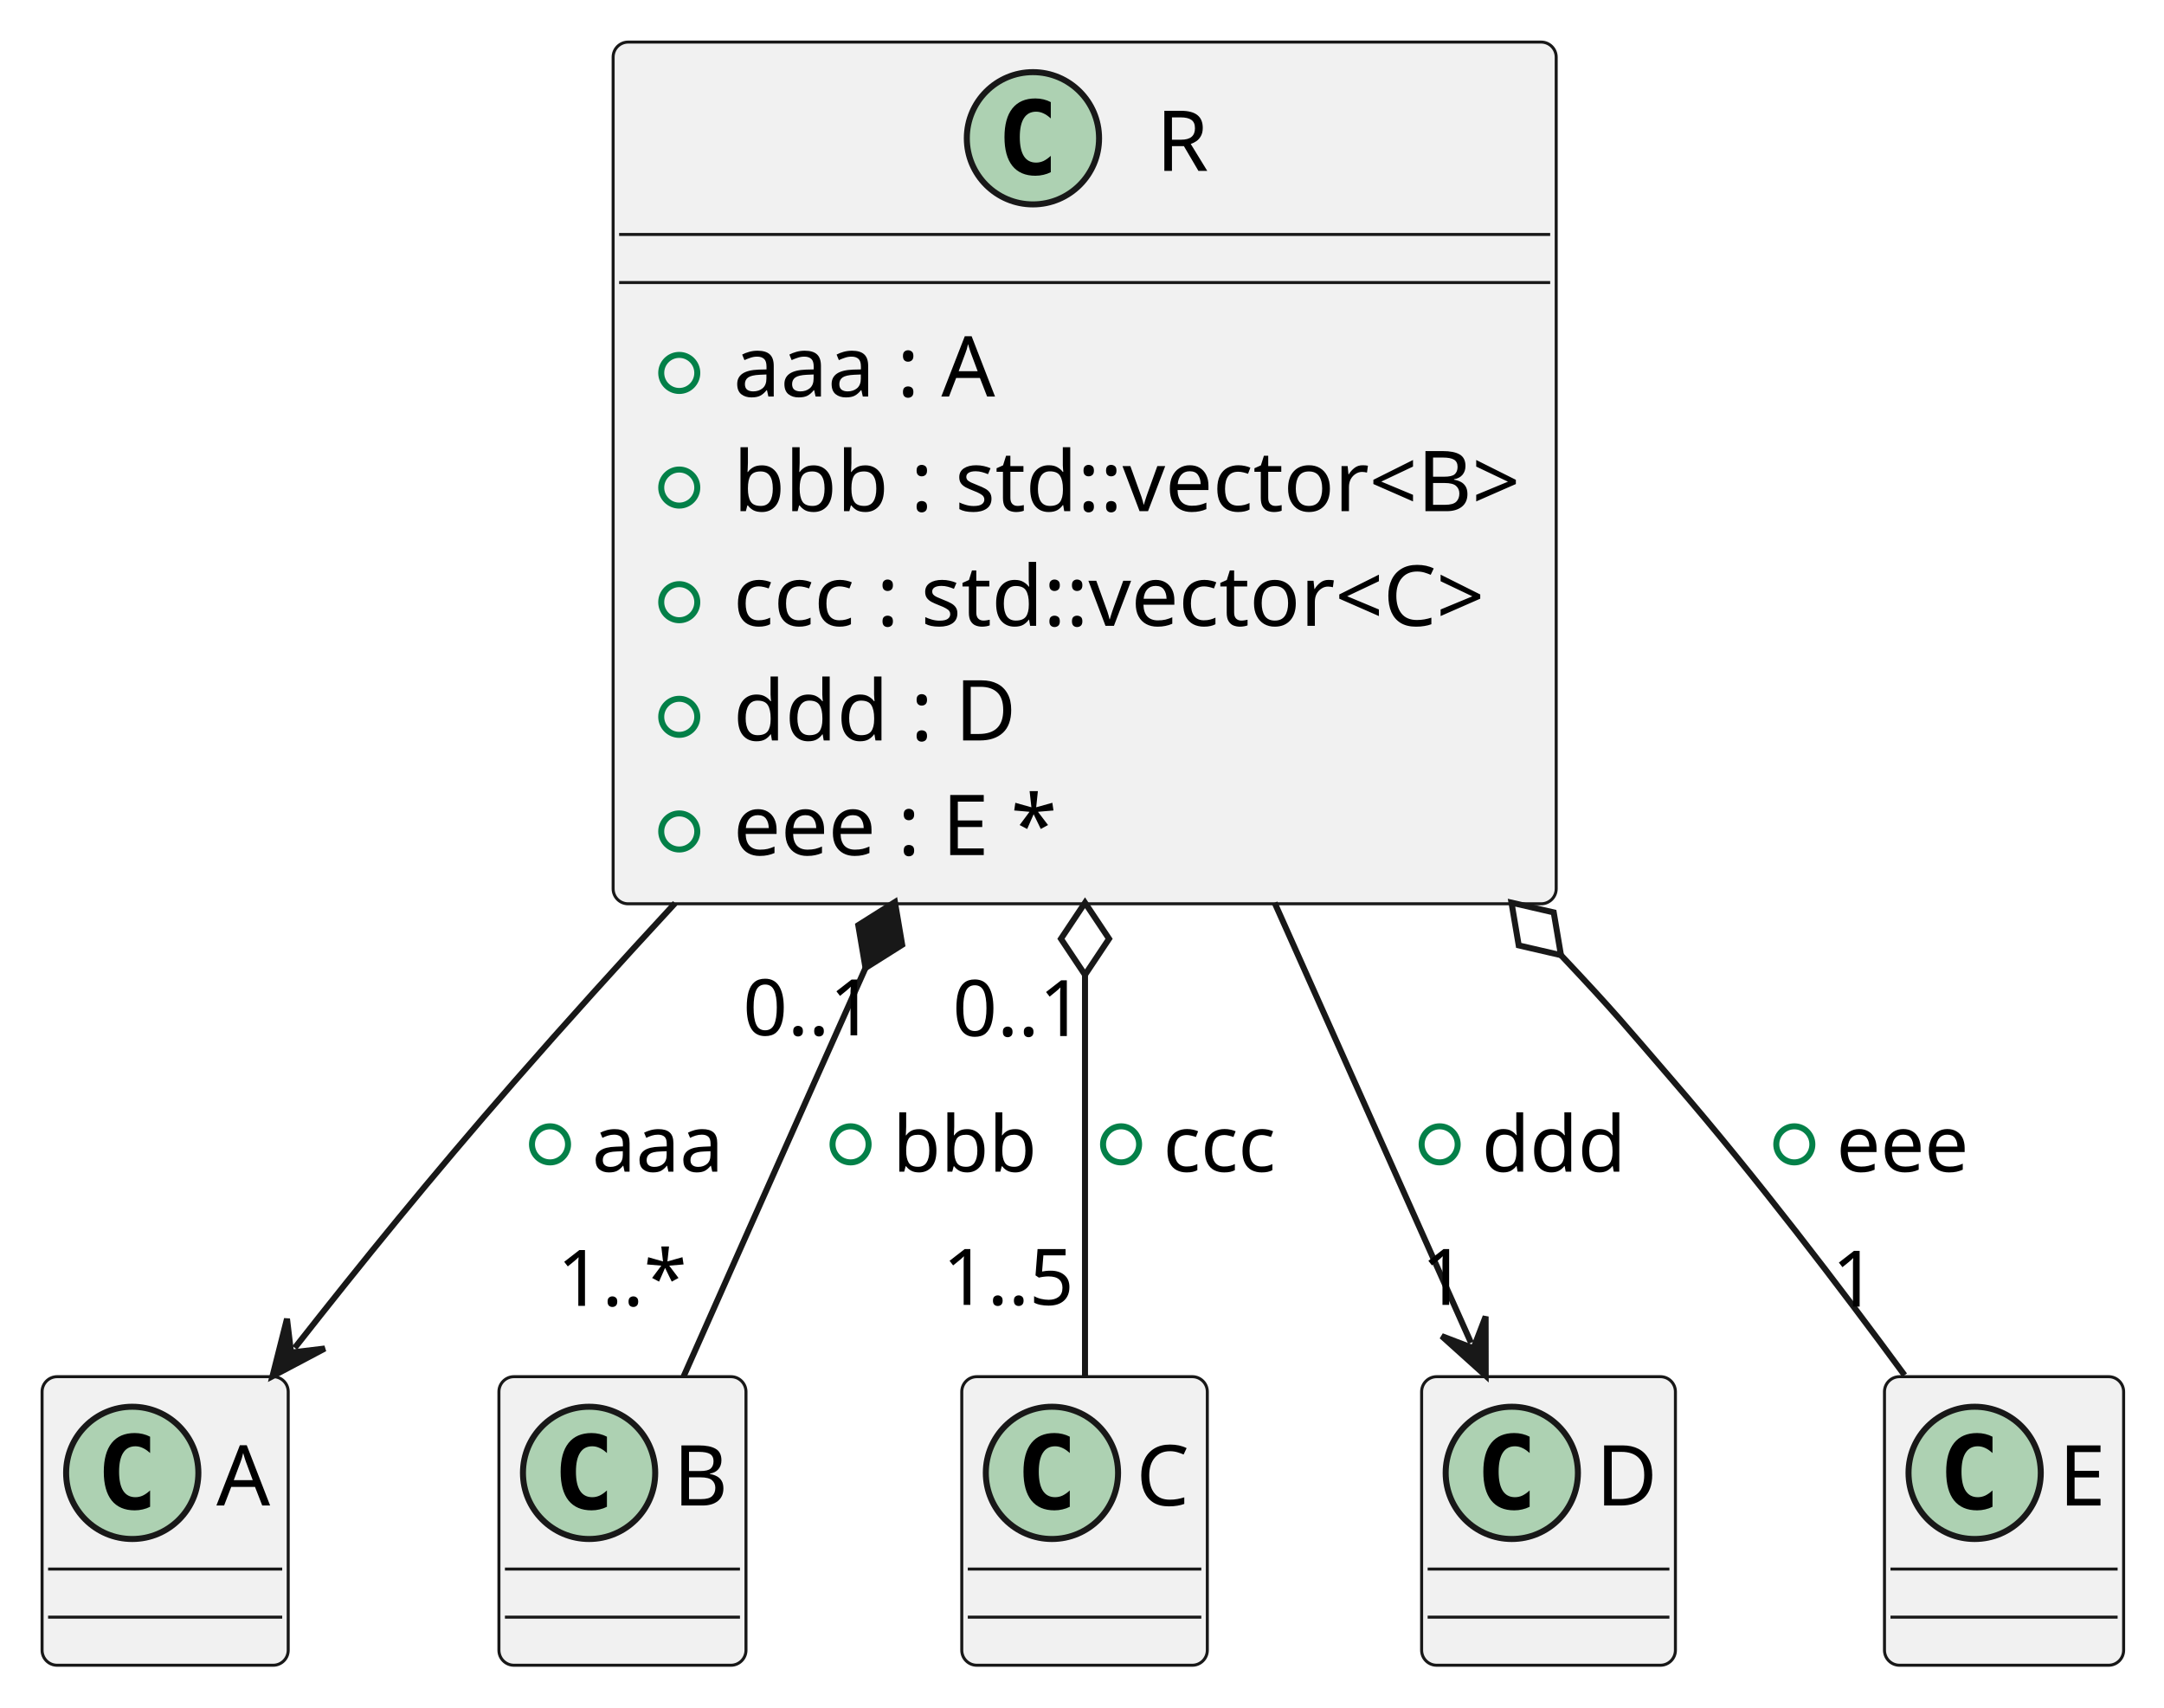
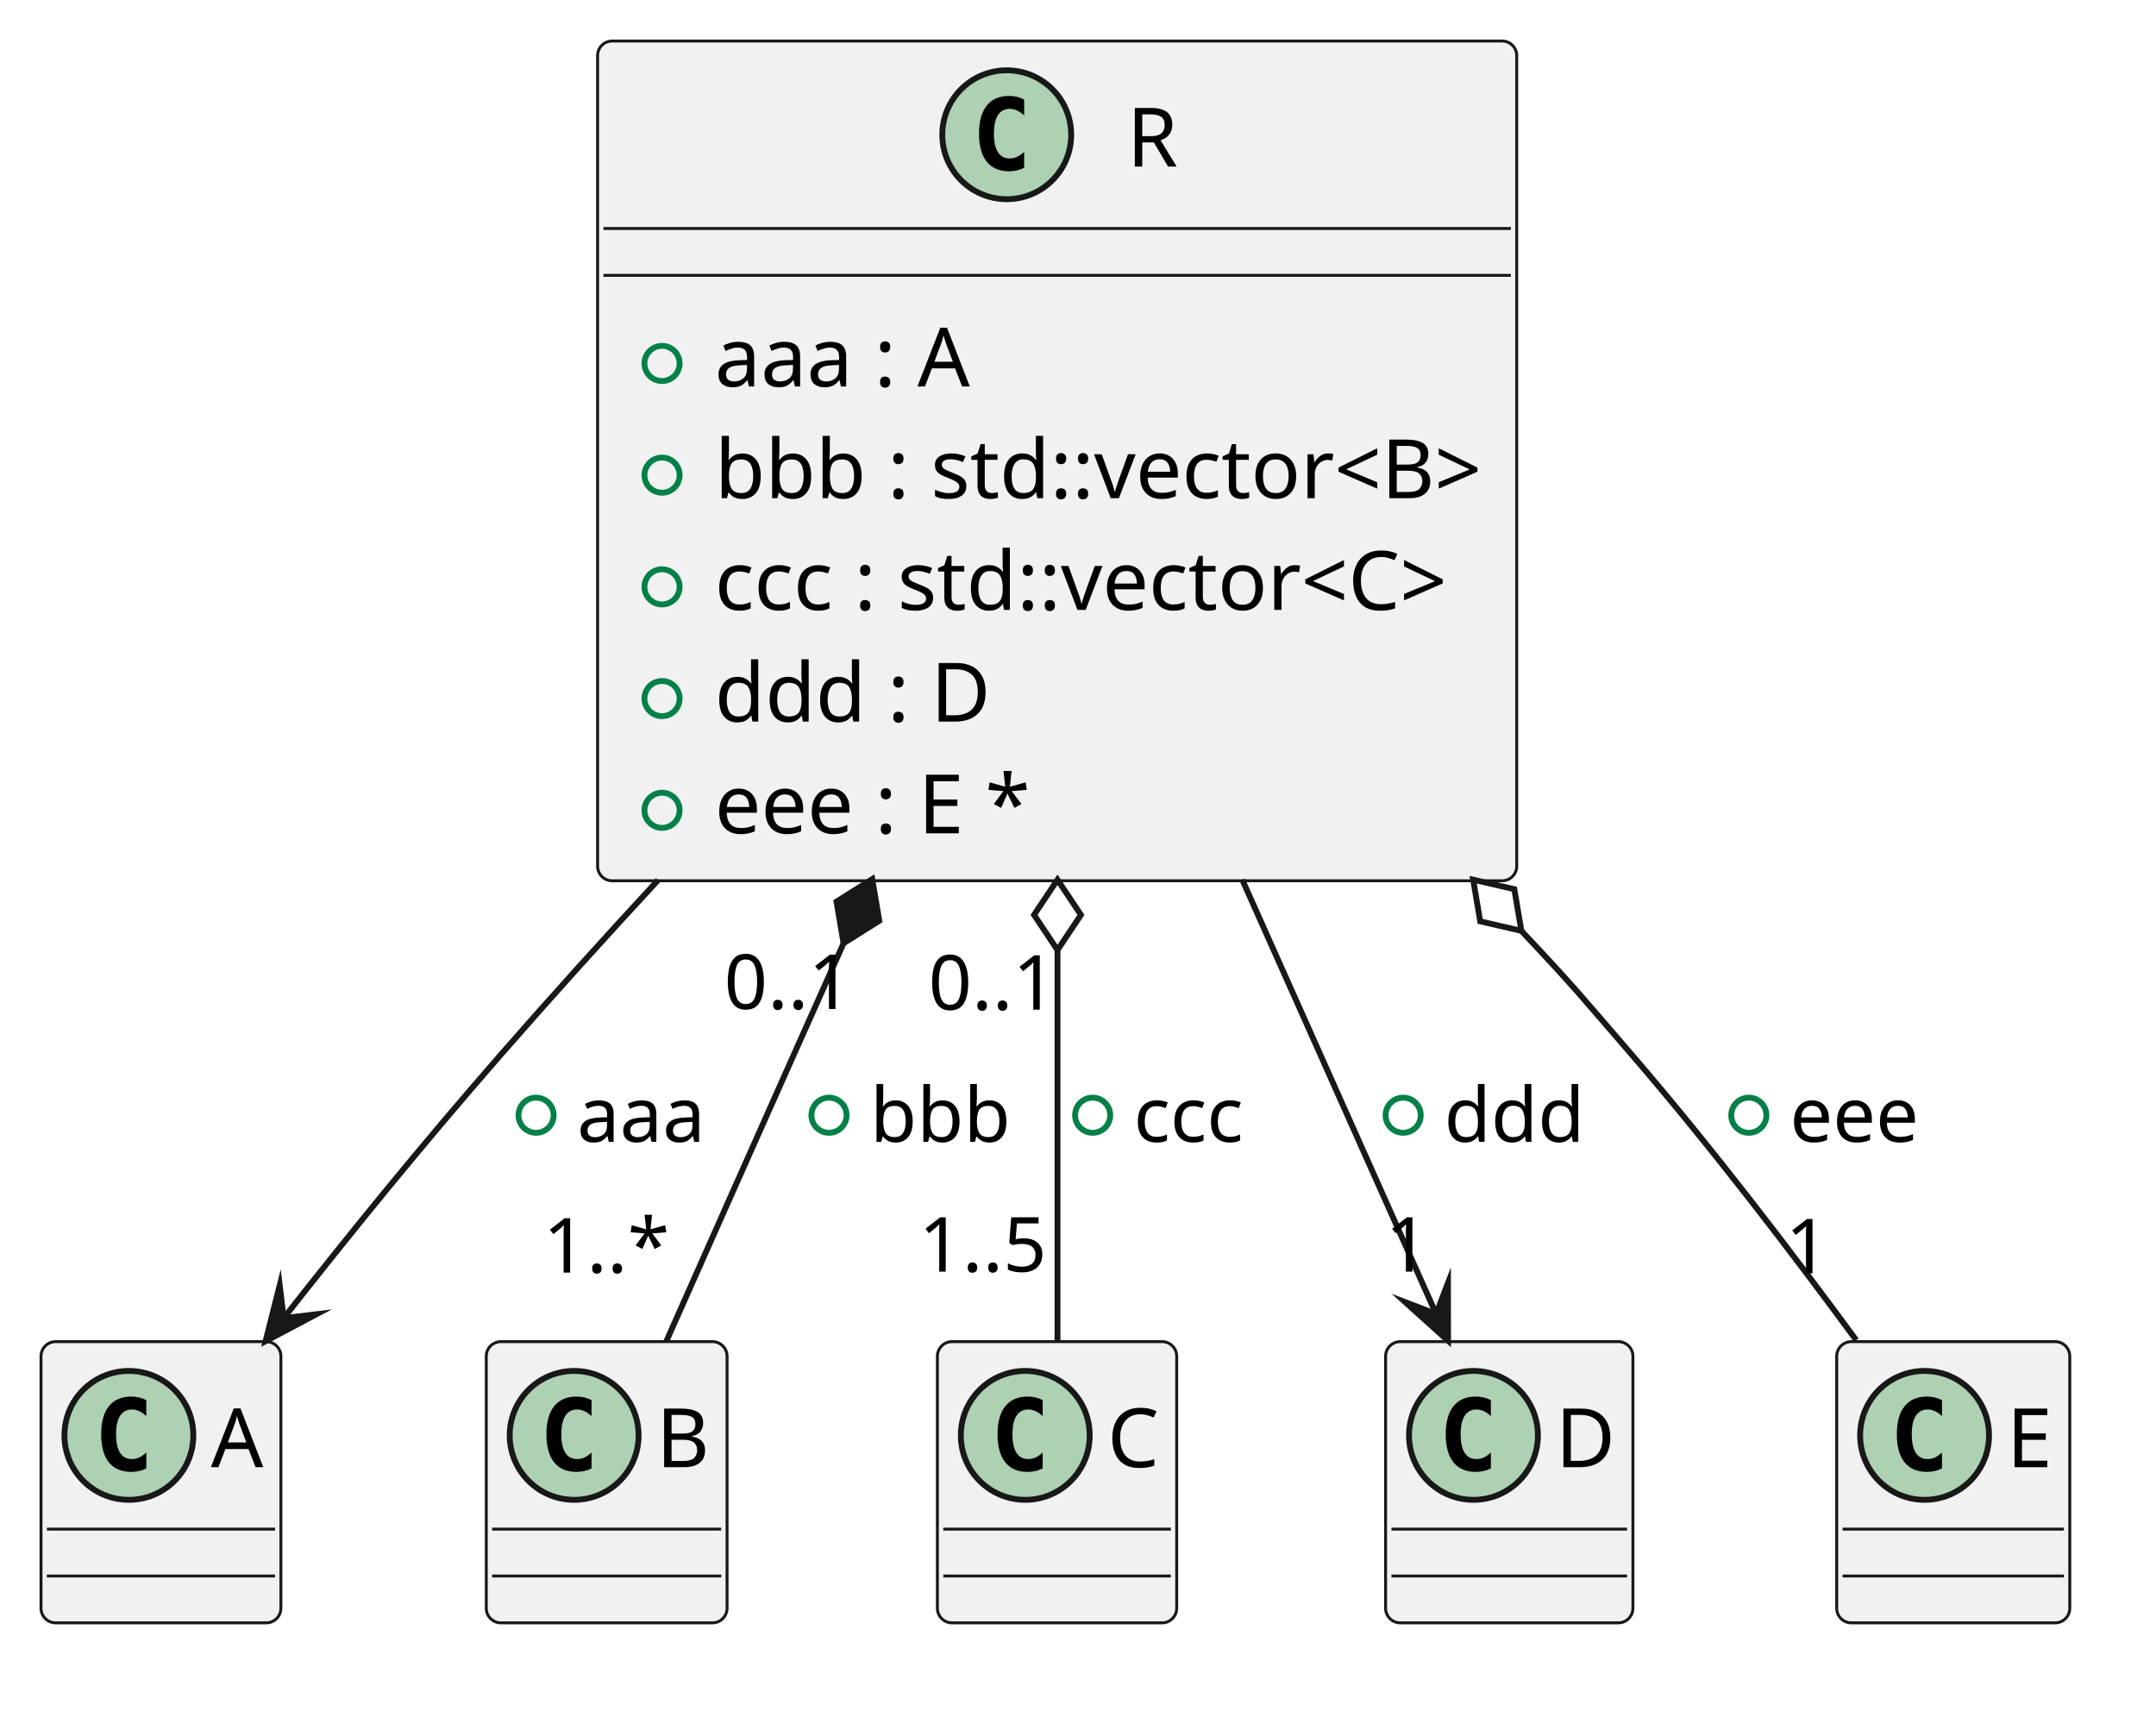
- <svg xmlns="http://www.w3.org/2000/svg" contentStyleType="text/css" data-diagram-type="CLASS" height="284px" preserveAspectRatio="none" style="width:360px;height:284px;background:#FFFFFF;" version="1.1" viewBox="0 0 360 284" width="360px" zoomAndPan="magnify">
+ <svg xmlns="http://www.w3.org/2000/svg" contentStyleType="text/css" data-diagram-type="CLASS" height="292px" preserveAspectRatio="none" style="width:368px;height:292px;background:#FFFFFF;" version="1.1" viewBox="0 0 368 292" width="368px" zoomAndPan="magnify">
  <defs>
    <style type="text/css">a:hover { text-decoration: underline; }</style>
  </defs>
  <g>
-     <g class="entity" data-entity="C_0000518155878140115392" data-source-line="1" data-uid="ent0002" id="entity_C_0000518155878140115392">
+     <g class="entity" data-qualified-name="C_0000518155878140115392" data-source-line="1" id="ent0001">
      <rect fill="#F1F1F1" height="48" rx="2.5" ry="2.5" style="stroke:#181818;stroke-width:0.5;" width="40.946" x="7" y="229" />
      <ellipse cx="22" cy="245" fill="#ADD1B2" rx="11" ry="11" style="stroke:#181818;stroke-width:1;" />
      <path d="M24.969,250.641 Q24.391,250.938 23.75,251.078 Q23.109,251.234 22.406,251.234 Q19.906,251.234 18.578,249.594 Q17.266,247.938 17.266,244.812 Q17.266,241.688 18.578,240.031 Q19.906,238.375 22.406,238.375 Q23.109,238.375 23.75,238.531 Q24.406,238.688 24.969,238.984 L24.969,241.703 Q24.344,241.125 23.75,240.859 Q23.156,240.578 22.531,240.578 Q21.188,240.578 20.5,241.656 Q19.812,242.719 19.812,244.812 Q19.812,246.906 20.5,247.984 Q21.188,249.047 22.531,249.047 Q23.156,249.047 23.75,248.781 Q24.344,248.5 24.969,247.922 L24.969,250.641 Z " fill="#000000" />
      <text fill="#000000" font-family="sans-serif" font-size="14" lengthAdjust="spacing" textLength="8.946" x="36" y="250.432">A</text>
      <line style="stroke:#181818;stroke-width:0.5;" x1="8" x2="46.946" y1="261" y2="261" />
      <line style="stroke:#181818;stroke-width:0.5;" x1="8" x2="46.946" y1="269" y2="269" />
    </g>
-     <g class="entity" data-entity="C_0001255385584849778459" data-source-line="5" data-uid="ent0003" id="entity_C_0001255385584849778459">
+     <g class="entity" data-qualified-name="C_0001255385584849778459" data-source-line="5" id="ent0002">
      <rect fill="#F1F1F1" height="48" rx="2.5" ry="2.5" style="stroke:#181818;stroke-width:0.5;" width="41.1" x="83" y="229" />
      <ellipse cx="98" cy="245" fill="#ADD1B2" rx="11" ry="11" style="stroke:#181818;stroke-width:1;" />
      <path d="M100.969,250.641 Q100.391,250.938 99.75,251.078 Q99.109,251.234 98.406,251.234 Q95.906,251.234 94.578,249.594 Q93.266,247.938 93.266,244.812 Q93.266,241.688 94.578,240.031 Q95.906,238.375 98.406,238.375 Q99.109,238.375 99.75,238.531 Q100.406,238.688 100.969,238.984 L100.969,241.703 Q100.344,241.125 99.75,240.859 Q99.156,240.578 98.531,240.578 Q97.188,240.578 96.5,241.656 Q95.812,242.719 95.812,244.812 Q95.812,246.906 96.5,247.984 Q97.188,249.047 98.531,249.047 Q99.156,249.047 99.75,248.781 Q100.344,248.5 100.969,247.922 L100.969,250.641 Z " fill="#000000" />
      <text fill="#000000" font-family="sans-serif" font-size="14" lengthAdjust="spacing" textLength="9.1" x="112" y="250.432">B</text>
      <line style="stroke:#181818;stroke-width:0.5;" x1="84" x2="123.1" y1="261" y2="261" />
      <line style="stroke:#181818;stroke-width:0.5;" x1="84" x2="123.1" y1="269" y2="269" />
    </g>
-     <g class="entity" data-entity="C_0013212459188461299198" data-source-line="9" data-uid="ent0004" id="entity_C_0013212459188461299198">
+     <g class="entity" data-qualified-name="C_0013212459188461299198" data-source-line="9" id="ent0003">
      <rect fill="#F1F1F1" height="48" rx="2.5" ry="2.5" style="stroke:#181818;stroke-width:0.5;" width="40.848" x="160" y="229" />
      <ellipse cx="175" cy="245" fill="#ADD1B2" rx="11" ry="11" style="stroke:#181818;stroke-width:1;" />
      <path d="M177.969,250.641 Q177.391,250.938 176.75,251.078 Q176.109,251.234 175.406,251.234 Q172.906,251.234 171.578,249.594 Q170.266,247.938 170.266,244.812 Q170.266,241.688 171.578,240.031 Q172.906,238.375 175.406,238.375 Q176.109,238.375 176.75,238.531 Q177.406,238.688 177.969,238.984 L177.969,241.703 Q177.344,241.125 176.75,240.859 Q176.156,240.578 175.531,240.578 Q174.188,240.578 173.5,241.656 Q172.812,242.719 172.812,244.812 Q172.812,246.906 173.5,247.984 Q174.188,249.047 175.531,249.047 Q176.156,249.047 176.75,248.781 Q177.344,248.5 177.969,247.922 L177.969,250.641 Z " fill="#000000" />
      <text fill="#000000" font-family="sans-serif" font-size="14" lengthAdjust="spacing" textLength="8.848" x="189" y="250.432">C</text>
      <line style="stroke:#181818;stroke-width:0.5;" x1="161" x2="199.848" y1="261" y2="261" />
      <line style="stroke:#181818;stroke-width:0.5;" x1="161" x2="199.848" y1="269" y2="269" />
    </g>
-     <g class="entity" data-entity="C_0008718248582018097265" data-source-line="13" data-uid="ent0005" id="entity_C_0008718248582018097265">
+     <g class="entity" data-qualified-name="C_0008718248582018097265" data-source-line="13" id="ent0004">
      <rect fill="#F1F1F1" height="48" rx="2.5" ry="2.5" style="stroke:#181818;stroke-width:0.5;" width="42.22" x="236.5" y="229" />
      <ellipse cx="251.5" cy="245" fill="#ADD1B2" rx="11" ry="11" style="stroke:#181818;stroke-width:1;" />
      <path d="M254.469,250.641 Q253.891,250.938 253.25,251.078 Q252.609,251.234 251.906,251.234 Q249.406,251.234 248.078,249.594 Q246.766,247.938 246.766,244.812 Q246.766,241.688 248.078,240.031 Q249.406,238.375 251.906,238.375 Q252.609,238.375 253.25,238.531 Q253.906,238.688 254.469,238.984 L254.469,241.703 Q253.844,241.125 253.25,240.859 Q252.656,240.578 252.031,240.578 Q250.688,240.578 250,241.656 Q249.312,242.719 249.312,244.812 Q249.312,246.906 250,247.984 Q250.688,249.047 252.031,249.047 Q252.656,249.047 253.25,248.781 Q253.844,248.5 254.469,247.922 L254.469,250.641 Z " fill="#000000" />
      <text fill="#000000" font-family="sans-serif" font-size="14" lengthAdjust="spacing" textLength="10.22" x="265.5" y="250.432">D</text>
      <line style="stroke:#181818;stroke-width:0.5;" x1="237.5" x2="277.72" y1="261" y2="261" />
      <line style="stroke:#181818;stroke-width:0.5;" x1="237.5" x2="277.72" y1="269" y2="269" />
    </g>
-     <g class="entity" data-entity="C_0003407717135048436859" data-source-line="17" data-uid="ent0006" id="entity_C_0003407717135048436859">
+     <g class="entity" data-qualified-name="C_0003407717135048436859" data-source-line="17" id="ent0005">
      <rect fill="#F1F1F1" height="48" rx="2.5" ry="2.5" style="stroke:#181818;stroke-width:0.5;" width="39.784" x="313.5" y="229" />
      <ellipse cx="328.5" cy="245" fill="#ADD1B2" rx="11" ry="11" style="stroke:#181818;stroke-width:1;" />
      <path d="M331.469,250.641 Q330.891,250.938 330.25,251.078 Q329.609,251.234 328.906,251.234 Q326.406,251.234 325.078,249.594 Q323.766,247.938 323.766,244.812 Q323.766,241.688 325.078,240.031 Q326.406,238.375 328.906,238.375 Q329.609,238.375 330.25,238.531 Q330.906,238.688 331.469,238.984 L331.469,241.703 Q330.844,241.125 330.25,240.859 Q329.656,240.578 329.031,240.578 Q327.688,240.578 327,241.656 Q326.312,242.719 326.312,244.812 Q326.312,246.906 327,247.984 Q327.688,249.047 329.031,249.047 Q329.656,249.047 330.25,248.781 Q330.844,248.5 331.469,247.922 L331.469,250.641 Z " fill="#000000" />
      <text fill="#000000" font-family="sans-serif" font-size="14" lengthAdjust="spacing" textLength="7.784" x="342.5" y="250.432">E</text>
      <line style="stroke:#181818;stroke-width:0.5;" x1="314.5" x2="352.284" y1="261" y2="261" />
      <line style="stroke:#181818;stroke-width:0.5;" x1="314.5" x2="352.284" y1="269" y2="269" />
    </g>
-     <g class="entity" data-entity="C_0002107749887523848735" data-source-line="21" data-uid="ent0007" id="entity_C_0002107749887523848735">
+     <g class="entity" data-qualified-name="C_0002107749887523848735" data-source-line="21" id="ent0006">
      <rect fill="#F1F1F1" height="143.34" rx="2.5" ry="2.5" style="stroke:#181818;stroke-width:0.5;" width="156.886" x="102" y="7" />
      <ellipse cx="171.839" cy="23" fill="#ADD1B2" rx="11" ry="11" style="stroke:#181818;stroke-width:1;" />
      <path d="M174.808,28.641 Q174.229,28.938 173.589,29.078 Q172.948,29.234 172.245,29.234 Q169.745,29.234 168.417,27.594 Q167.104,25.938 167.104,22.812 Q167.104,19.688 168.417,18.031 Q169.745,16.375 172.245,16.375 Q172.948,16.375 173.589,16.531 Q174.245,16.688 174.808,16.984 L174.808,19.703 Q174.183,19.125 173.589,18.859 Q172.995,18.578 172.37,18.578 Q171.026,18.578 170.339,19.656 Q169.651,20.719 169.651,22.812 Q169.651,24.906 170.339,25.984 Q171.026,27.047 172.37,27.047 Q172.995,27.047 173.589,26.781 Q174.183,26.5 174.808,25.922 L174.808,28.641 Z " fill="#000000" />
      <text fill="#000000" font-family="sans-serif" font-size="14" lengthAdjust="spacing" textLength="8.708" x="192.339" y="28.432">R</text>
      <line style="stroke:#181818;stroke-width:0.5;" x1="103" x2="257.885" y1="39" y2="39" />
      <line style="stroke:#181818;stroke-width:0.5;" x1="103" x2="257.885" y1="47" y2="47" />
-       <ellipse cx="113" cy="62.034" fill="none" rx="3" ry="3" style="stroke:#038048;stroke-width:1;" />
+       <g data-visibility-modifier="PUBLIC_FIELD">
+         <ellipse cx="113" cy="62.034" fill="none" rx="3" ry="3" style="stroke:#038048;stroke-width:1;" />
+       </g>
      <text fill="#000000" font-family="sans-serif" font-size="14" lengthAdjust="spacing" textLength="43.54" x="122" y="65.966">aaa : A</text>
-       <ellipse cx="113" cy="81.102" fill="none" rx="3" ry="3" style="stroke:#038048;stroke-width:1;" />
+       <g data-visibility-modifier="PUBLIC_FIELD">
+         <ellipse cx="113" cy="81.102" fill="none" rx="3" ry="3" style="stroke:#038048;stroke-width:1;" />
+       </g>
      <text fill="#000000" font-family="sans-serif" font-size="14" lengthAdjust="spacing" textLength="130.886" x="122" y="85.034">bbb : std::vector&lt;B&gt;</text>
-       <ellipse cx="113" cy="100.17" fill="none" rx="3" ry="3" style="stroke:#038048;stroke-width:1;" />
+       <g data-visibility-modifier="PUBLIC_FIELD">
+         <ellipse cx="113" cy="100.17" fill="none" rx="3" ry="3" style="stroke:#038048;stroke-width:1;" />
+       </g>
      <text fill="#000000" font-family="sans-serif" font-size="14" lengthAdjust="spacing" textLength="124.963" x="122" y="104.102">ccc : std::vector&lt;C&gt;</text>
-       <ellipse cx="113" cy="119.238" fill="none" rx="3" ry="3" style="stroke:#038048;stroke-width:1;" />
+       <g data-visibility-modifier="PUBLIC_FIELD">
+         <ellipse cx="113" cy="119.238" fill="none" rx="3" ry="3" style="stroke:#038048;stroke-width:1;" />
+       </g>
      <text fill="#000000" font-family="sans-serif" font-size="14" lengthAdjust="spacing" textLength="47.082" x="122" y="123.17">ddd : D</text>
-       <ellipse cx="113" cy="138.306" fill="none" rx="3" ry="3" style="stroke:#038048;stroke-width:1;" />
+       <g data-visibility-modifier="PUBLIC_FIELD">
+         <ellipse cx="113" cy="138.306" fill="none" rx="3" ry="3" style="stroke:#038048;stroke-width:1;" />
+       </g>
      <text fill="#000000" font-family="sans-serif" font-size="14" lengthAdjust="spacing" textLength="53.858" x="122" y="142.238">eee : E *</text>
    </g>
-     <g class="link" data-entity-1="C_0002107749887523848735" data-entity-2="C_0000518155878140115392" data-source-line="30" data-uid="lnk8" id="link_C_0002107749887523848735_C_0000518155878140115392">
-       <path codeLine="30" d="M112.32,150.23 C103.18,160.11 94.03,170.23 85.5,180 C71.57,195.96 60.287,209.882 49.037,224.202" fill="none" id="C_0002107749887523848735-to-C_0000518155878140115392" style="stroke:#181818;stroke-width:1;" />
-       <polygon fill="#181818" points="45.33,228.92,54.035,224.314,48.419,224.988,47.745,219.372,45.33,228.92" style="stroke:#181818;stroke-width:1;" />
-       <ellipse cx="91.5" cy="190.353" fill="none" rx="3" ry="3" style="stroke:#038048;stroke-width:1;" />
+     <g class="link" data-entity-1="ent0006" data-entity-2="ent0001" data-link-type="dependency" data-source-line="30" id="lnk7">
+       <path codeLine="30" d="M112.32,150.23 C103.18,160.11 94.03,170.23 85.5,180 C71.57,195.96 59.669,210.668 48.419,224.988" fill="none" id="C_0002107749887523848735-to-C_0000518155878140115392" style="stroke:#181818;stroke-width:1;" />
+       <polygon fill="#181818" points="45.33,228.92,54.035,224.314,48.419,224.988,47.745,219.372,45.33,228.92" style="stroke:#181818;stroke-width:1;stroke-linejoin:miter;stroke-miterlimit:10;" />
+       <g data-visibility-modifier="PUBLIC_METHOD">
+         <ellipse cx="91.5" cy="190.353" fill="none" rx="3" ry="3" style="stroke:#038048;stroke-width:1;" />
+       </g>
      <text fill="#000000" font-family="sans-serif" font-size="13" lengthAdjust="spacing" textLength="21.879" x="98.5" y="194.897">aaa</text>
    </g>
-     <g class="link" data-entity-1="C_0002107749887523848735" data-entity-2="C_0001255385584849778459" data-source-line="31" data-uid="lnk9" id="link_C_0002107749887523848735_C_0001255385584849778459">
+     <g class="link" data-entity-1="ent0006" data-entity-2="ent0002" data-link-type="composition" data-source-line="31" id="lnk8">
      <path codeLine="31" d="M143.985,161.006 C139.495,171.056 139.82,170.31 135.5,180 C128.2,196.36 119.99,214.84 113.72,228.97" fill="none" id="C_0002107749887523848735-backto-C_0001255385584849778459" style="stroke:#181818;stroke-width:1;" />
-       <polygon fill="#181818" points="148.88,150.05,142.78,153.897,143.985,161.006,150.085,157.16,148.88,150.05" style="stroke:#181818;stroke-width:1;" />
-       <ellipse cx="141.5" cy="190.353" fill="none" rx="3" ry="3" style="stroke:#038048;stroke-width:1;" />
+       <polygon fill="#181818" points="148.88,150.05,142.78,153.897,143.985,161.006,150.085,157.16,148.88,150.05" style="stroke:#181818;stroke-width:1;stroke-linejoin:miter;stroke-miterlimit:10;" />
+       <g data-visibility-modifier="PUBLIC_METHOD">
+         <ellipse cx="141.5" cy="190.353" fill="none" rx="3" ry="3" style="stroke:#038048;stroke-width:1;" />
+       </g>
      <text fill="#000000" font-family="sans-serif" font-size="13" lengthAdjust="spacing" textLength="23.985" x="148.5" y="194.897">bbb</text>
      <text fill="#000000" font-family="sans-serif" font-size="13" lengthAdjust="spacing" textLength="21.84" x="123.586" y="172.221">0..1</text>
      <text fill="#000000" font-family="sans-serif" font-size="13" lengthAdjust="spacing" textLength="21.567" x="92.707" y="217.219">1..*</text>
    </g>
-     <g class="link" data-entity-1="C_0002107749887523848735" data-entity-2="C_0013212459188461299198" data-source-line="32" data-uid="lnk10" id="link_C_0002107749887523848735_C_0013212459188461299198">
+     <g class="link" data-entity-1="ent0006" data-entity-2="ent0003" data-link-type="aggregation" data-source-line="32" id="lnk9">
      <path codeLine="32" d="M180.5,162.16 C180.5,190.26 180.5,208.64 180.5,228.84" fill="none" id="C_0002107749887523848735-backto-C_0013212459188461299198" style="stroke:#181818;stroke-width:1;" />
-       <polygon fill="none" points="180.5,150.16,176.5,156.16,180.5,162.16,184.5,156.16,180.5,150.16" style="stroke:#181818;stroke-width:1;" />
-       <ellipse cx="186.5" cy="190.353" fill="none" rx="3" ry="3" style="stroke:#038048;stroke-width:1;" />
+       <polygon fill="none" points="180.5,150.16,176.5,156.16,180.5,162.16,184.5,156.16,180.5,150.16" style="stroke:#181818;stroke-width:1;stroke-linejoin:miter;stroke-miterlimit:10;" />
+       <g data-visibility-modifier="PUBLIC_METHOD">
+         <ellipse cx="186.5" cy="190.353" fill="none" rx="3" ry="3" style="stroke:#038048;stroke-width:1;" />
+       </g>
      <text fill="#000000" font-family="sans-serif" font-size="13" lengthAdjust="spacing" textLength="18.72" x="193.5" y="194.897">ccc</text>
      <text fill="#000000" font-family="sans-serif" font-size="13" lengthAdjust="spacing" textLength="21.84" x="158.466" y="172.342">0..1</text>
      <text fill="#000000" font-family="sans-serif" font-size="13" lengthAdjust="spacing" textLength="21.84" x="156.811" y="217.054">1..5</text>
    </g>
-     <g class="link" data-entity-1="C_0002107749887523848735" data-entity-2="C_0008718248582018097265" data-source-line="33" data-uid="lnk11" id="link_C_0002107749887523848735_C_0008718248582018097265">
-       <path codeLine="33" d="M212.04,150.16 C224.58,178.26 235.706,203.16 244.716,223.36" fill="none" id="C_0002107749887523848735-to-C_0008718248582018097265" style="stroke:#181818;stroke-width:1;" />
-       <polygon fill="#181818" points="247.16,228.84,247.147,218.991,245.123,224.274,239.841,222.25,247.16,228.84" style="stroke:#181818;stroke-width:1;" />
-       <ellipse cx="239.5" cy="190.353" fill="none" rx="3" ry="3" style="stroke:#038048;stroke-width:1;" />
+     <g class="link" data-entity-1="ent0006" data-entity-2="ent0004" data-link-type="dependency" data-source-line="33" id="lnk10">
+       <path codeLine="33" d="M212.04,150.16 C224.58,178.26 236.113,204.074 245.123,224.274" fill="none" id="C_0002107749887523848735-to-C_0008718248582018097265" style="stroke:#181818;stroke-width:1;" />
+       <polygon fill="#181818" points="247.16,228.84,247.147,218.991,245.123,224.274,239.841,222.25,247.16,228.84" style="stroke:#181818;stroke-width:1;stroke-linejoin:miter;stroke-miterlimit:10;" />
+       <g data-visibility-modifier="PUBLIC_METHOD">
+         <ellipse cx="239.5" cy="190.353" fill="none" rx="3" ry="3" style="stroke:#038048;stroke-width:1;" />
+       </g>
      <text fill="#000000" font-family="sans-serif" font-size="13" lengthAdjust="spacing" textLength="23.985" x="246.5" y="194.897">ddd</text>
      <text fill="#000000" font-family="sans-serif" font-size="13" lengthAdjust="spacing" textLength="7.436" x="236.47" y="217.054">1</text>
    </g>
-     <g class="link" data-entity-1="C_0002107749887523848735" data-entity-2="C_0003407717135048436859" data-source-line="34" data-uid="lnk12" id="link_C_0002107749887523848735_C_0003407717135048436859">
+     <g class="link" data-entity-1="ent0006" data-entity-2="ent0005" data-link-type="aggregation" data-source-line="34" id="lnk11">
      <path codeLine="34" d="M259.679,158.884 C268.959,168.734 269.98,170.13 278.5,180 C292.07,195.71 306.27,214.36 316.84,228.75" fill="none" id="C_0002107749887523848735-backto-C_0003407717135048436859" style="stroke:#181818;stroke-width:1;" />
-       <polygon fill="none" points="251.45,150.15,252.653,157.26,259.679,158.884,258.476,151.774,251.45,150.15" style="stroke:#181818;stroke-width:1;" />
-       <ellipse cx="298.5" cy="190.353" fill="none" rx="3" ry="3" style="stroke:#038048;stroke-width:1;" />
+       <polygon fill="none" points="251.45,150.15,252.653,157.26,259.679,158.884,258.476,151.774,251.45,150.15" style="stroke:#181818;stroke-width:1;stroke-linejoin:miter;stroke-miterlimit:10;" />
+       <g data-visibility-modifier="PUBLIC_METHOD">
+         <ellipse cx="298.5" cy="190.353" fill="none" rx="3" ry="3" style="stroke:#038048;stroke-width:1;" />
+       </g>
      <text fill="#000000" font-family="sans-serif" font-size="13" lengthAdjust="spacing" textLength="21.996" x="305.5" y="194.897">eee</text>
      <text fill="#000000" font-family="sans-serif" font-size="13" lengthAdjust="spacing" textLength="7.436" x="304.757" y="217.345">1</text>
    </g>
  </g>
</svg>
